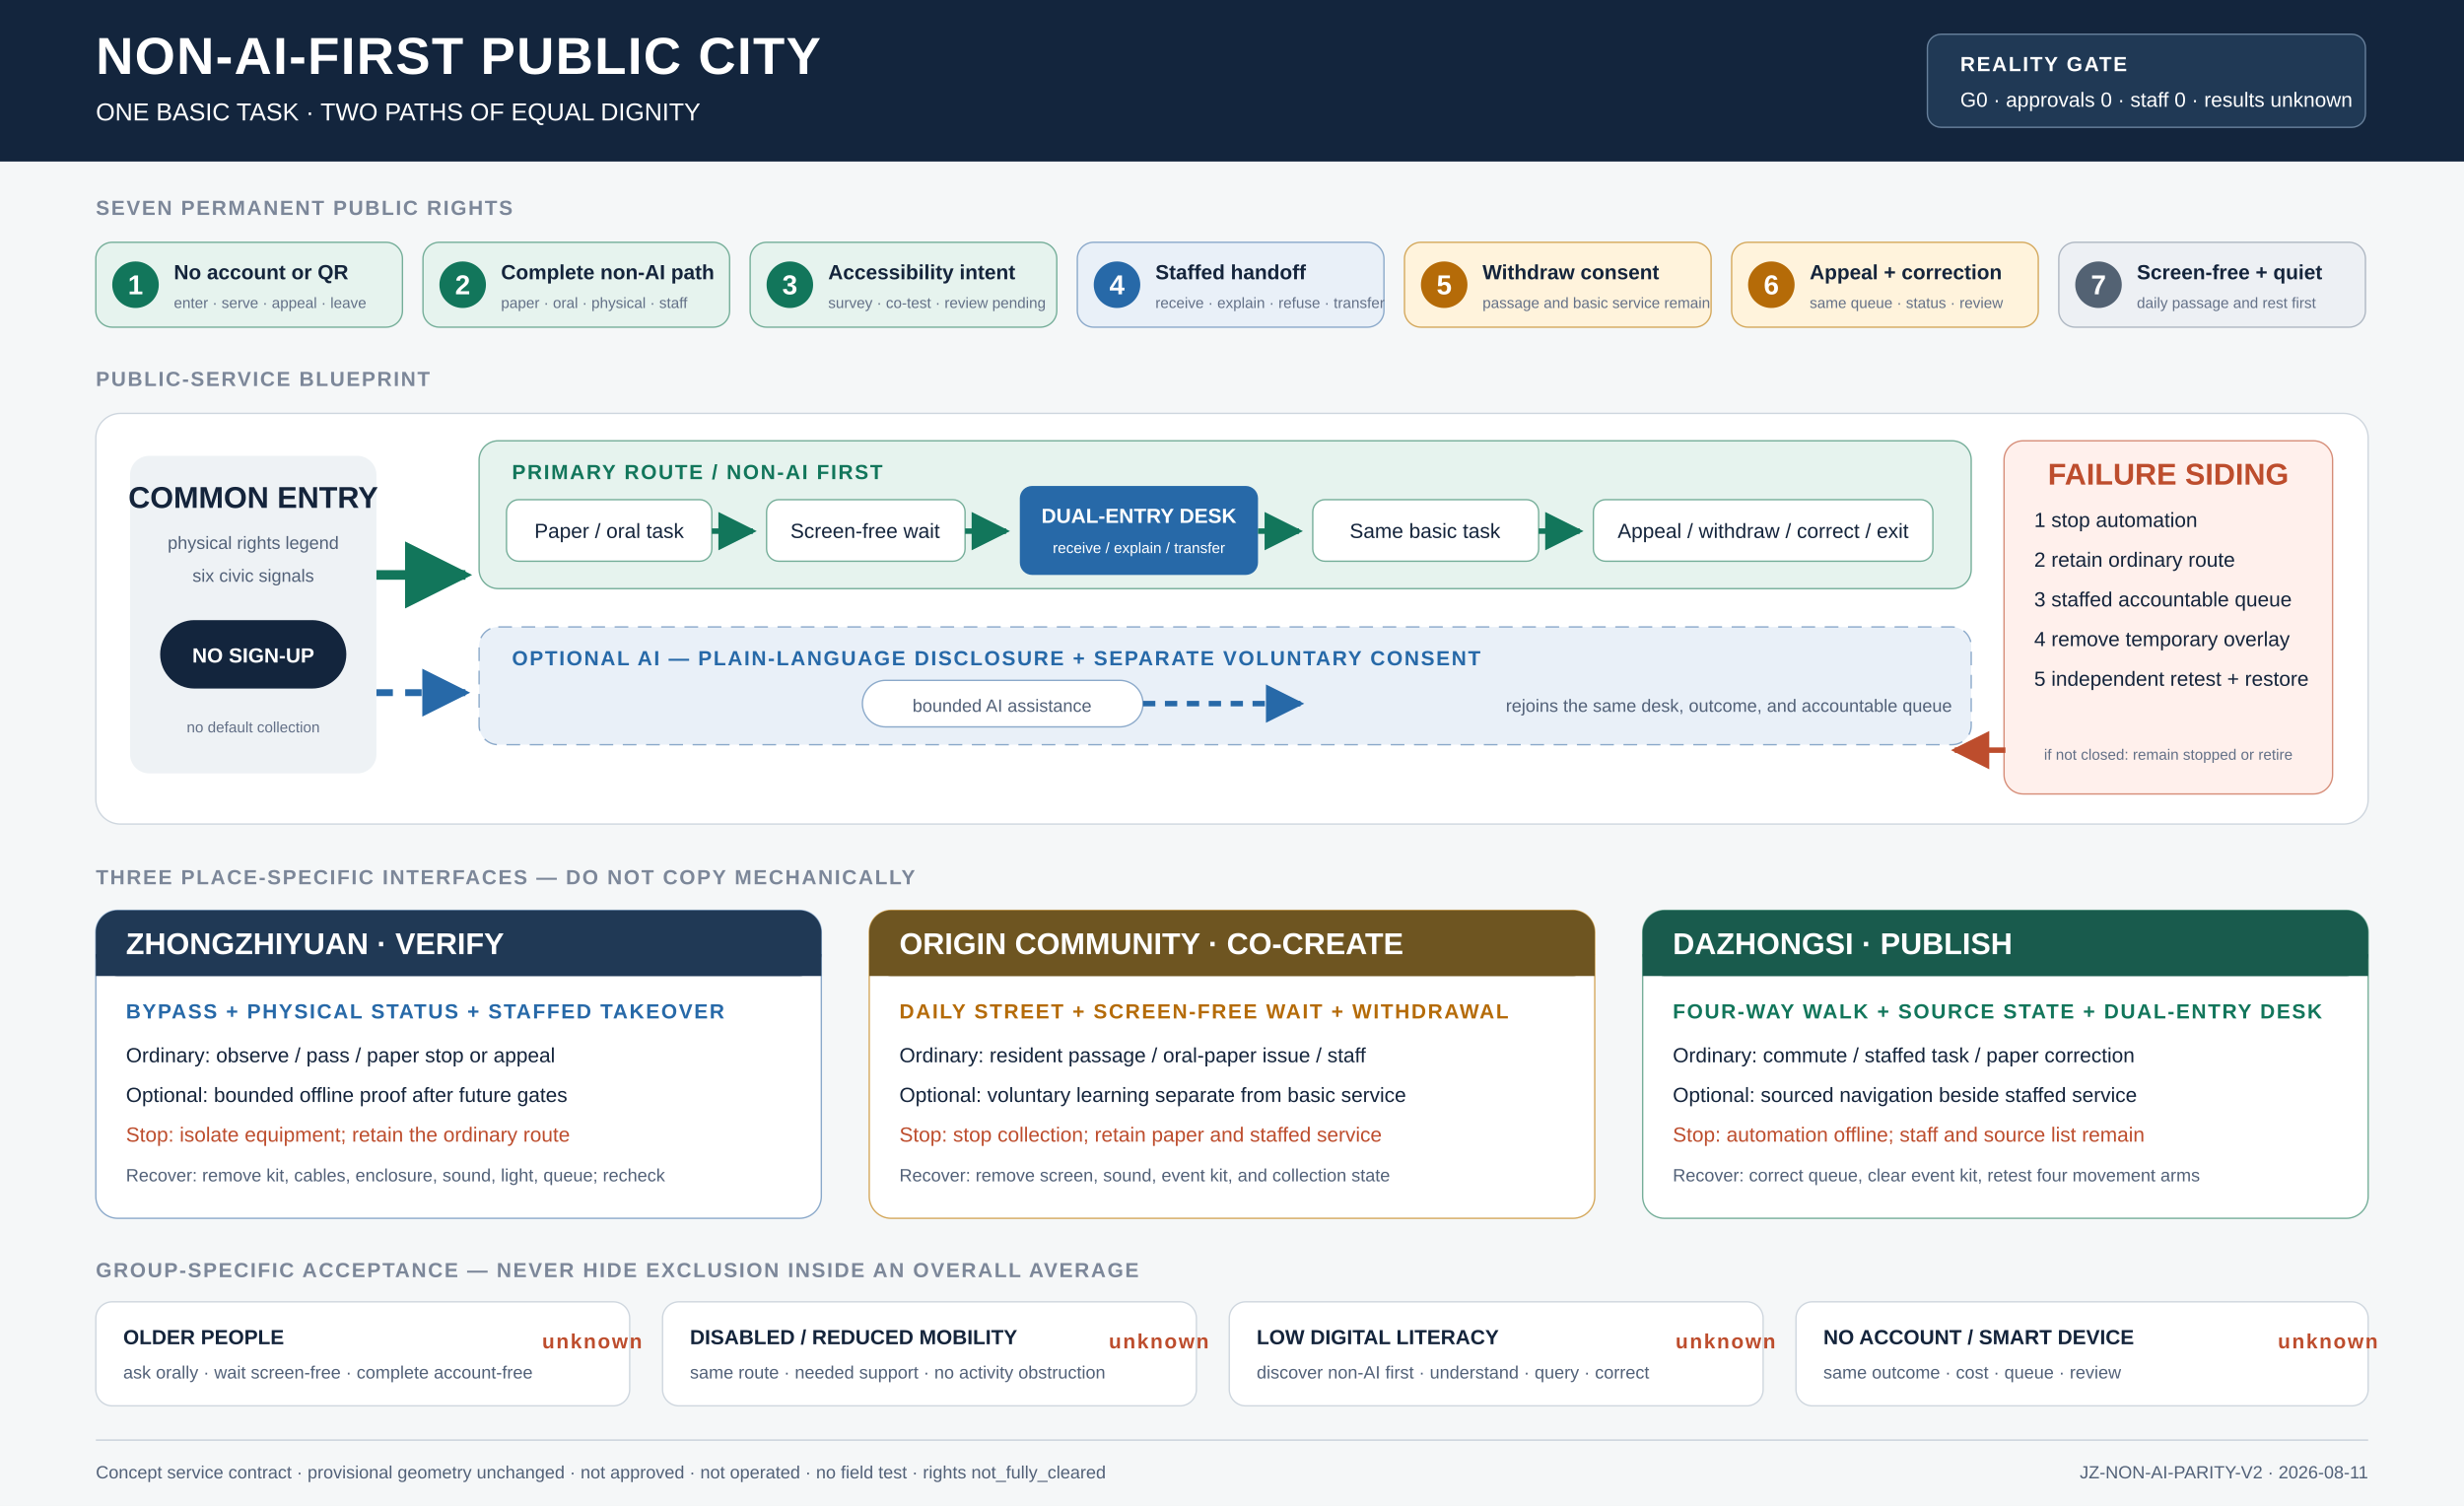
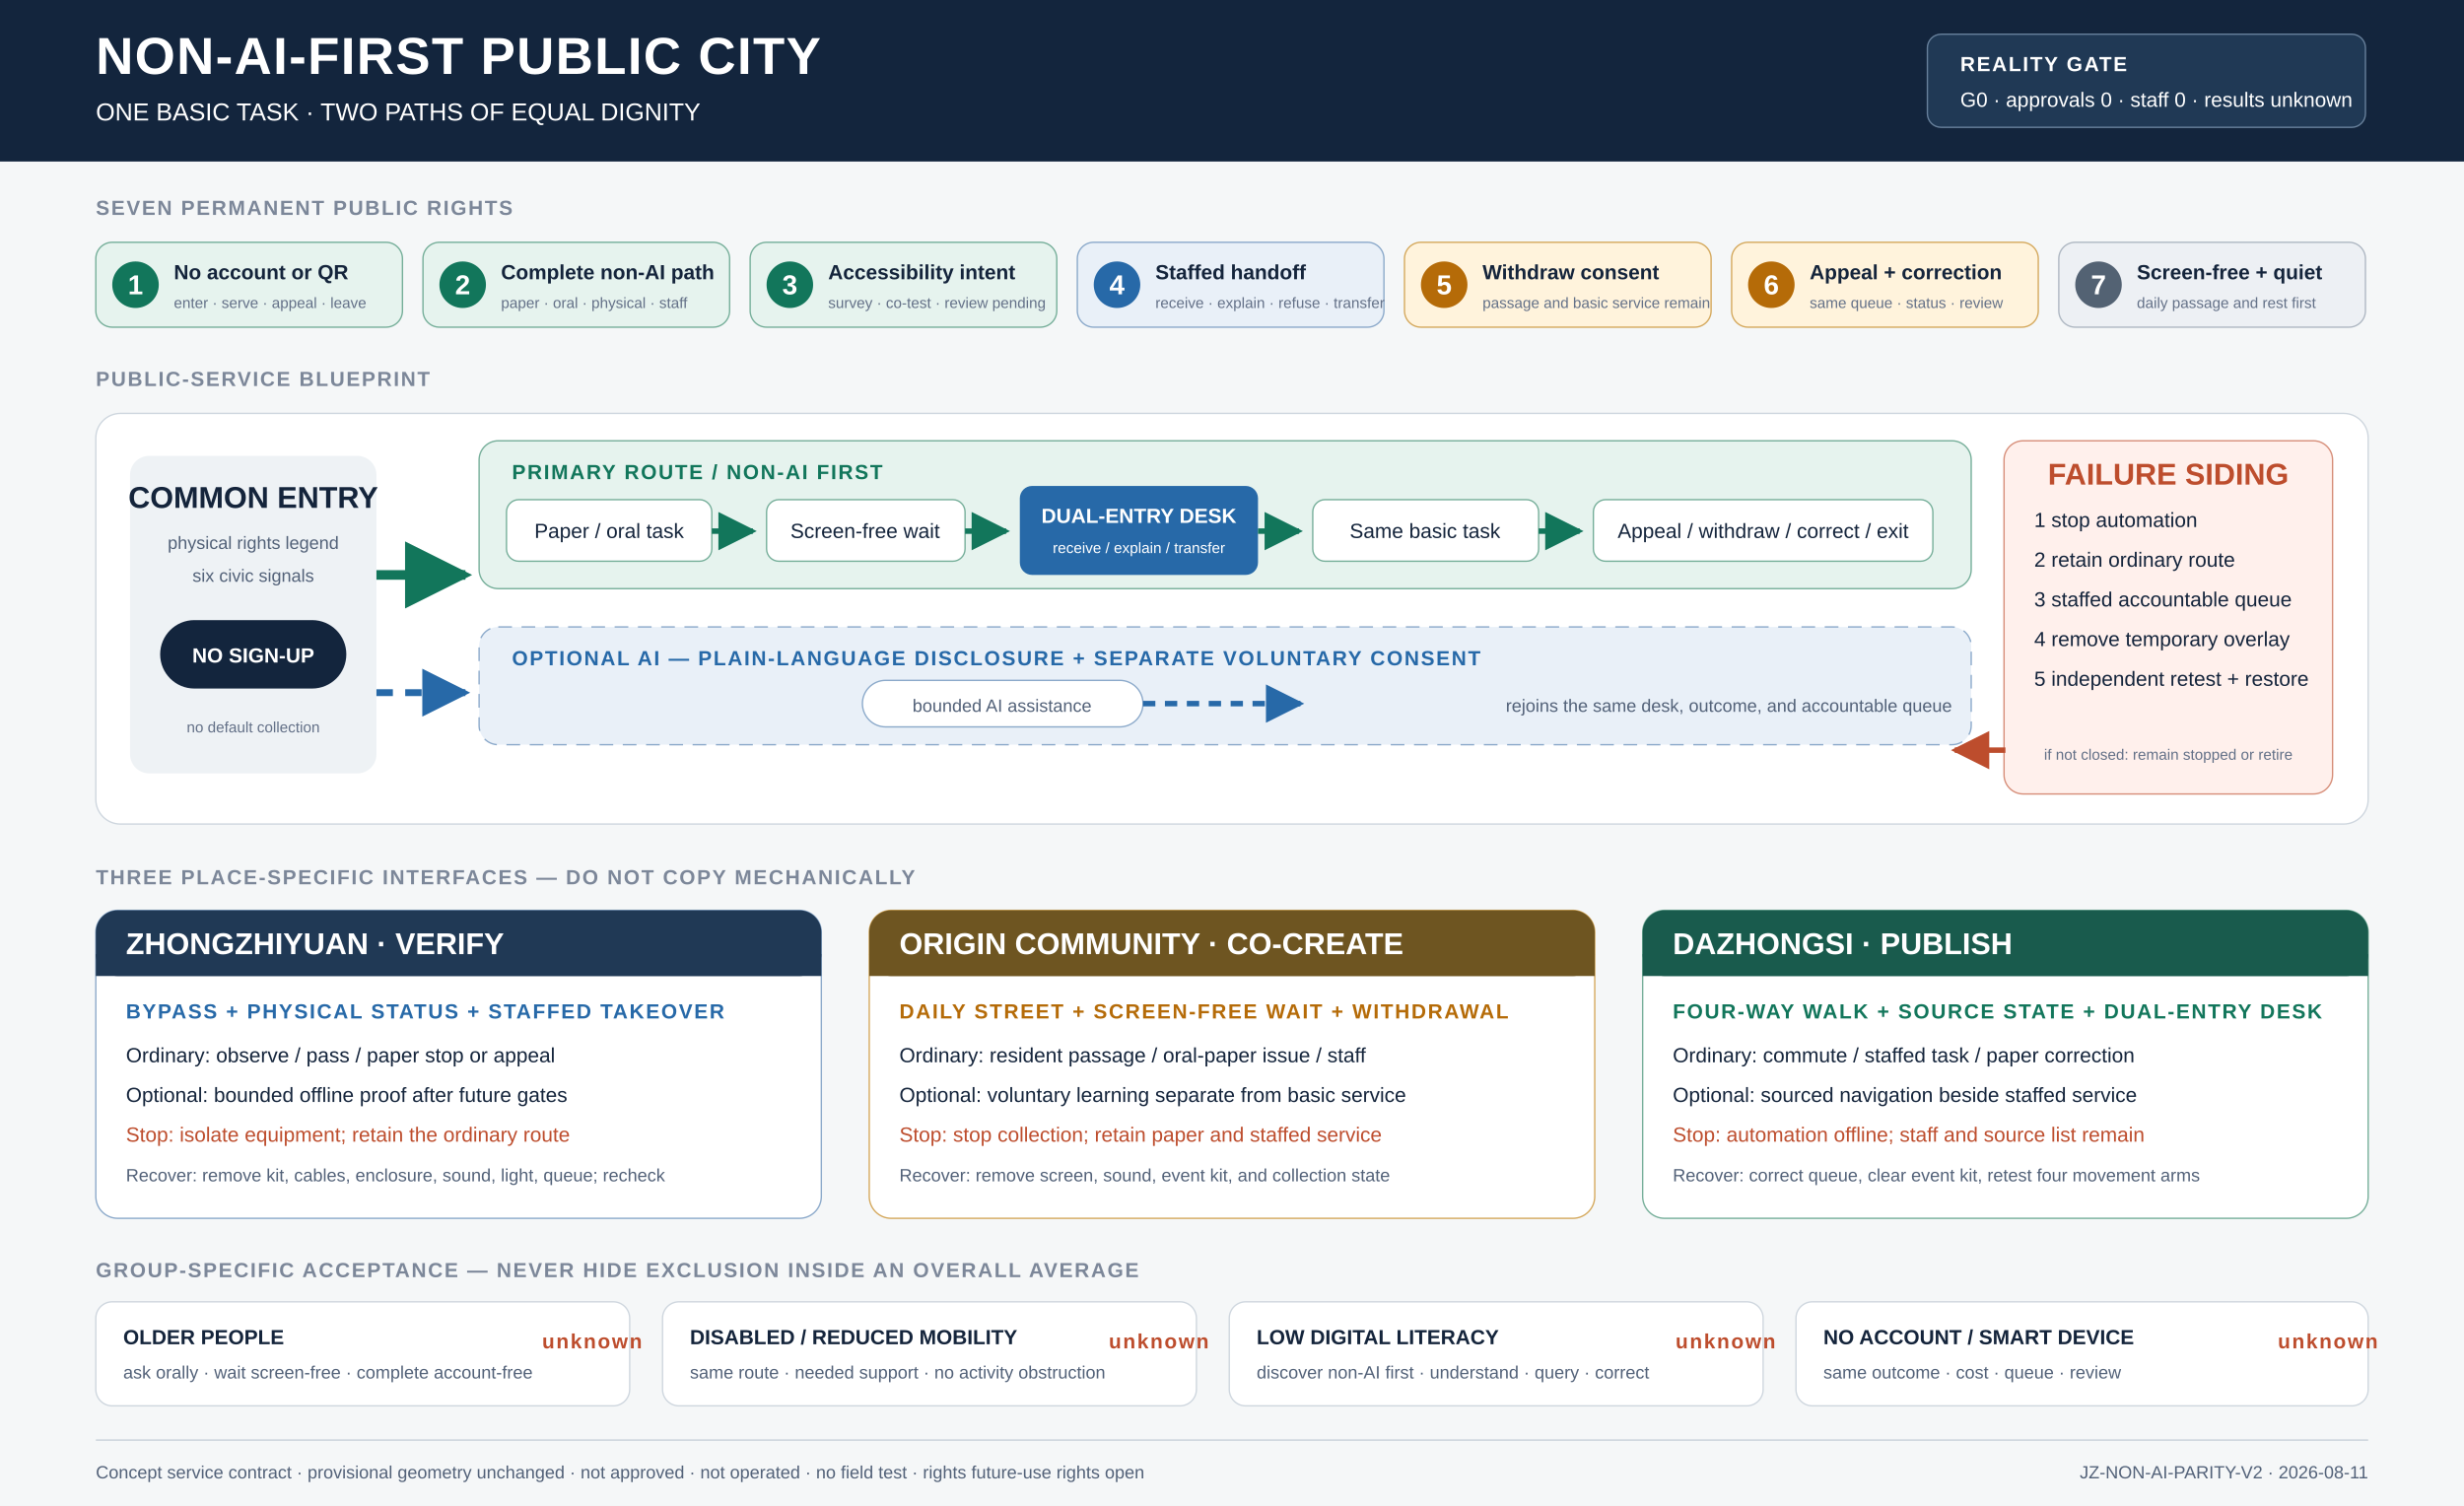
<svg xmlns="http://www.w3.org/2000/svg" width="1800" height="1100" viewBox="0 0 1800 1100" role="img" aria-labelledby="title desc">
  <defs>
    <style>
      text{font-family:Arial,"Noto Sans",sans-serif;fill:#14243b}.h1{font-size:38px;font-weight:800;letter-spacing:1px}.sub{font-size:18px;fill:#526178}.cap{font-size:15px;font-weight:700;letter-spacing:1.2px}.chip{font-size:15px;font-weight:700}.ttl{font-size:22px;font-weight:800}.body{font-size:15px}.small{font-size:13px;fill:#526178}.tiny{font-size:11px;fill:#637087}.num{font-size:20px;font-weight:800}.white{fill:#fff}.muted{fill:#7c8799}.green{fill:#12765b}.blue{fill:#2769a8}.amber{fill:#b56b08}.orange{fill:#bd4d2d}
    </style>
    <marker id="arrowG" viewBox="0 0 10 10" refX="9" refY="5" markerWidth="7" markerHeight="7" orient="auto-start-reverse">
      <path d="M0 0L10 5L0 10Z" fill="#12765b" />
    </marker>
    <marker id="arrowB" viewBox="0 0 10 10" refX="9" refY="5" markerWidth="7" markerHeight="7" orient="auto-start-reverse">
      <path d="M0 0L10 5L0 10Z" fill="#2769a8" />
    </marker>
    <marker id="arrowO" viewBox="0 0 10 10" refX="9" refY="5" markerWidth="7" markerHeight="7" orient="auto-start-reverse">
      <path d="M0 0L10 5L0 10Z" fill="#bd4d2d" />
    </marker>
  </defs>
  <rect width="1800" height="1100" fill="#f5f7f8" />
  <rect width="1800" height="118" fill="#13253d" />
  <text x="70" y="54" class="h1 white">NON-AI-FIRST PUBLIC CITY</text>
  <text x="70" y="88" class="sub white">ONE BASIC TASK · TWO PATHS OF EQUAL DIGNITY</text>
  <rect x="1408" y="25" width="320" height="68" rx="10" fill="#203955" stroke="#67809b" />
  <text x="1432" y="52" class="cap white">REALITY GATE</text>
  <text x="1432" y="78" class="body white">G0 · approvals 0 · staff 0 · results unknown</text>
  <text x="70" y="157" class="cap muted">SEVEN PERMANENT PUBLIC RIGHTS</text>
  <g transform="translate(70 177)">
    <g>
      <rect width="224" height="62" rx="12" fill="#e6f3ee" stroke="#75ae99" />
      <circle cx="29" cy="31" r="17" fill="#12765b" />
      <text x="29" y="38" text-anchor="middle" class="num white">1</text>
      <text x="57" y="27" class="chip">No account or QR</text>
      <text x="57" y="48" class="tiny">enter · serve · appeal · leave</text>
    </g>
    <g transform="translate(239)">
      <rect width="224" height="62" rx="12" fill="#e6f3ee" stroke="#75ae99" />
      <circle cx="29" cy="31" r="17" fill="#12765b" />
      <text x="29" y="38" text-anchor="middle" class="num white">2</text>
      <text x="57" y="27" class="chip">Complete non-AI path</text>
      <text x="57" y="48" class="tiny">paper · oral · physical · staff</text>
    </g>
    <g transform="translate(478)">
      <rect width="224" height="62" rx="12" fill="#e6f3ee" stroke="#75ae99" />
      <circle cx="29" cy="31" r="17" fill="#12765b" />
      <text x="29" y="38" text-anchor="middle" class="num white">3</text>
      <text x="57" y="27" class="chip">Accessibility intent</text>
      <text x="57" y="48" class="tiny">survey · co-test · review pending</text>
    </g>
    <g transform="translate(717)">
      <rect width="224" height="62" rx="12" fill="#e9f0f8" stroke="#8ba9ca" />
      <circle cx="29" cy="31" r="17" fill="#2769a8" />
      <text x="29" y="38" text-anchor="middle" class="num white">4</text>
      <text x="57" y="27" class="chip">Staffed handoff</text>
      <text x="57" y="48" class="tiny">receive · explain · refuse · transfer</text>
    </g>
    <g transform="translate(956)">
      <rect width="224" height="62" rx="12" fill="#fff3dc" stroke="#d4a85c" />
      <circle cx="29" cy="31" r="17" fill="#b56b08" />
      <text x="29" y="38" text-anchor="middle" class="num white">5</text>
      <text x="57" y="27" class="chip">Withdraw consent</text>
      <text x="57" y="48" class="tiny">passage and basic service remain</text>
    </g>
    <g transform="translate(1195)">
      <rect width="224" height="62" rx="12" fill="#fff3dc" stroke="#d4a85c" />
      <circle cx="29" cy="31" r="17" fill="#b56b08" />
      <text x="29" y="38" text-anchor="middle" class="num white">6</text>
      <text x="57" y="27" class="chip">Appeal + correction</text>
      <text x="57" y="48" class="tiny">same queue · status · review</text>
    </g>
    <g transform="translate(1434)">
      <rect width="224" height="62" rx="12" fill="#edf0f4" stroke="#aeb7c2" />
      <circle cx="29" cy="31" r="17" fill="#536273" />
      <text x="29" y="38" text-anchor="middle" class="num white">7</text>
      <text x="57" y="27" class="chip">Screen-free + quiet</text>
      <text x="57" y="48" class="tiny">daily passage and rest first</text>
    </g>
  </g>
  <text x="70" y="282" class="cap muted">PUBLIC-SERVICE BLUEPRINT</text>
  <rect x="70" y="302" width="1660" height="300" rx="18" fill="#fff" stroke="#ced6de" />
  <rect x="95" y="333" width="180" height="232" rx="14" fill="#eef2f5" />
  <text x="185" y="371" text-anchor="middle" class="ttl">COMMON ENTRY</text>
  <text x="185" y="401" text-anchor="middle" class="small">physical rights legend</text>
  <text x="185" y="425" text-anchor="middle" class="small">six civic signals</text>
  <rect x="117" y="453" width="136" height="50" rx="25" fill="#13253d" />
  <text x="185" y="484" text-anchor="middle" class="chip white">NO SIGN-UP</text>
  <text x="185" y="535" text-anchor="middle" class="tiny">no default collection</text>
  <path d="M275 420H340" stroke="#12765b" stroke-width="7" marker-end="url(#arrowG)" />
  <path d="M275 506H340" stroke="#2769a8" stroke-width="5" stroke-dasharray="12 9" marker-end="url(#arrowB)" />
  <rect x="350" y="322" width="1090" height="108" rx="14" fill="#e6f3ee" stroke="#75ae99" />
  <text x="374" y="350" class="cap green">PRIMARY ROUTE / NON-AI FIRST</text>
  <g class="body">
    <rect x="370" y="365" width="150" height="45" rx="9" fill="#fff" stroke="#75ae99" />
    <text x="445" y="393" text-anchor="middle">Paper / oral task</text>
    <path d="M520 388H550" stroke="#12765b" stroke-width="4" marker-end="url(#arrowG)" />
    <rect x="560" y="365" width="145" height="45" rx="9" fill="#fff" stroke="#75ae99" />
    <text x="632" y="393" text-anchor="middle">Screen-free wait</text>
    <path d="M705 388H735" stroke="#12765b" stroke-width="4" marker-end="url(#arrowG)" />
    <rect x="745" y="355" width="174" height="65" rx="9" fill="#2769a8" />
    <text x="832" y="382" text-anchor="middle" class="white chip">DUAL-ENTRY DESK</text>
    <text x="832" y="404" text-anchor="middle" class="tiny white">receive / explain / transfer</text>
    <path d="M919 388H949" stroke="#12765b" stroke-width="4" marker-end="url(#arrowG)" />
    <rect x="959" y="365" width="165" height="45" rx="9" fill="#fff" stroke="#75ae99" />
    <text x="1041" y="393" text-anchor="middle">Same basic task</text>
    <path d="M1124 388H1154" stroke="#12765b" stroke-width="4" marker-end="url(#arrowG)" />
    <rect x="1164" y="365" width="248" height="45" rx="9" fill="#fff" stroke="#75ae99" />
    <text x="1288" y="393" text-anchor="middle">Appeal / withdraw / correct / exit</text>
  </g>
  <rect x="350" y="458" width="1090" height="86" rx="14" fill="#e9f0f8" stroke="#8ba9ca" stroke-dasharray="10 7" />
  <text x="374" y="486" class="cap blue">OPTIONAL AI — PLAIN-LANGUAGE DISCLOSURE + SEPARATE VOLUNTARY CONSENT</text>
  <rect x="630" y="497" width="205" height="34" rx="17" fill="#fff" stroke="#8ba9ca" />
  <text x="732" y="520" text-anchor="middle" class="small">bounded AI assistance</text>
  <path d="M835 514H950" stroke="#2769a8" stroke-width="4" stroke-dasharray="9 7" marker-end="url(#arrowB)" />
  <text x="1100" y="520" class="small">rejoins the same desk, outcome, and accountable queue</text>
  <rect x="1464" y="322" width="240" height="258" rx="14" fill="#fff0ec" stroke="#d68d78" />
  <text x="1584" y="354" text-anchor="middle" class="ttl orange">FAILURE SIDING</text>
  <text x="1486" y="385" class="body">1  stop automation</text>
  <text x="1486" y="414" class="body">2  retain ordinary route</text>
  <text x="1486" y="443" class="body">3  staffed accountable queue</text>
  <text x="1486" y="472" class="body">4  remove temporary overlay</text>
  <text x="1486" y="501" class="body">5  independent retest + restore</text>
  <path d="M1465 548H1428" stroke="#bd4d2d" stroke-width="4" marker-end="url(#arrowO)" />
  <text x="1584" y="555" text-anchor="middle" class="tiny">if not closed: remain stopped or retire</text>
  <text x="70" y="646" class="cap muted">THREE PLACE-SPECIFIC INTERFACES — DO NOT COPY MECHANICALLY</text>
  <g transform="translate(70 665)">
    <rect width="530" height="225" rx="16" fill="#fff" stroke="#8ba9ca" />
    <rect width="530" height="48" rx="16" fill="#203955" />
    <rect y="32" width="530" height="16" fill="#203955" />
    <text x="22" y="32" class="ttl white">ZHONGZHIYUAN · VERIFY</text>
    <text x="22" y="79" class="cap blue">BYPASS + PHYSICAL STATUS + STAFFED TAKEOVER</text>
    <text x="22" y="111" class="body">Ordinary: observe / pass / paper stop or appeal</text>
    <text x="22" y="140" class="body">Optional: bounded offline proof after future gates</text>
    <text x="22" y="169" class="body orange">Stop: isolate equipment; retain the ordinary route</text>
    <text x="22" y="198" class="small">Recover: remove kit, cables, enclosure, sound, light, queue; recheck</text>
    <rect x="565" width="530" height="225" rx="16" fill="#fff" stroke="#d4a85c" />
    <rect x="565" width="530" height="48" rx="16" fill="#6e5521" />
    <rect x="565" y="32" width="530" height="16" fill="#6e5521" />
    <text x="587" y="32" class="ttl white">ORIGIN COMMUNITY · CO-CREATE</text>
    <text x="587" y="79" class="cap amber">DAILY STREET + SCREEN-FREE WAIT + WITHDRAWAL</text>
    <text x="587" y="111" class="body">Ordinary: resident passage / oral-paper issue / staff</text>
    <text x="587" y="140" class="body">Optional: voluntary learning separate from basic service</text>
    <text x="587" y="169" class="body orange">Stop: stop collection; retain paper and staffed service</text>
    <text x="587" y="198" class="small">Recover: remove screen, sound, event kit, and collection state</text>
    <rect x="1130" width="530" height="225" rx="16" fill="#fff" stroke="#75ae99" />
    <rect x="1130" width="530" height="48" rx="16" fill="#195b4d" />
    <rect x="1130" y="32" width="530" height="16" fill="#195b4d" />
    <text x="1152" y="32" class="ttl white">DAZHONGSI · PUBLISH</text>
    <text x="1152" y="79" class="cap green">FOUR-WAY WALK + SOURCE STATE + DUAL-ENTRY DESK</text>
    <text x="1152" y="111" class="body">Ordinary: commute / staffed task / paper correction</text>
    <text x="1152" y="140" class="body">Optional: sourced navigation beside staffed service</text>
    <text x="1152" y="169" class="body orange">Stop: automation offline; staff and source list remain</text>
    <text x="1152" y="198" class="small">Recover: correct queue, clear event kit, retest four movement arms</text>
  </g>
  <text x="70" y="933" class="cap muted">GROUP-SPECIFIC ACCEPTANCE — NEVER HIDE EXCLUSION INSIDE AN OVERALL AVERAGE</text>
  <g transform="translate(70 951)">
    <rect width="390" height="76" rx="12" fill="#fff" stroke="#ced6de" />
    <text x="20" y="31" class="chip">OLDER PEOPLE</text>
    <text x="20" y="56" class="small">ask orally · wait screen-free · complete account-free</text>
    <text x="326" y="34" class="cap orange">unknown</text>
    <rect x="414" width="390" height="76" rx="12" fill="#fff" stroke="#ced6de" />
    <text x="434" y="31" class="chip">DISABLED / REDUCED MOBILITY</text>
    <text x="434" y="56" class="small">same route · needed support · no activity obstruction</text>
    <text x="740" y="34" class="cap orange">unknown</text>
    <rect x="828" width="390" height="76" rx="12" fill="#fff" stroke="#ced6de" />
    <text x="848" y="31" class="chip">LOW DIGITAL LITERACY</text>
    <text x="848" y="56" class="small">discover non-AI first · understand · query · correct</text>
    <text x="1154" y="34" class="cap orange">unknown</text>
    <rect x="1242" width="418" height="76" rx="12" fill="#fff" stroke="#ced6de" />
    <text x="1262" y="31" class="chip">NO ACCOUNT / SMART DEVICE</text>
    <text x="1262" y="56" class="small">same outcome · cost · queue · review</text>
    <text x="1594" y="34" class="cap orange">unknown</text>
  </g>
  <line x1="70" y1="1052" x2="1730" y2="1052" stroke="#c7d0d9" />
-   <text x="70" y="1080" class="small">Concept service contract · provisional geometry unchanged · not approved · not operated · no field test · rights not_fully_cleared</text>
+   <text x="70" y="1080" class="small">Concept service contract · provisional geometry unchanged · not approved · not operated · no field test · rights future-use rights open</text>
  <text x="1730" y="1080" text-anchor="end" class="small">JZ-NON-AI-PARITY-V2 · 2026-08-11</text>
</svg>
